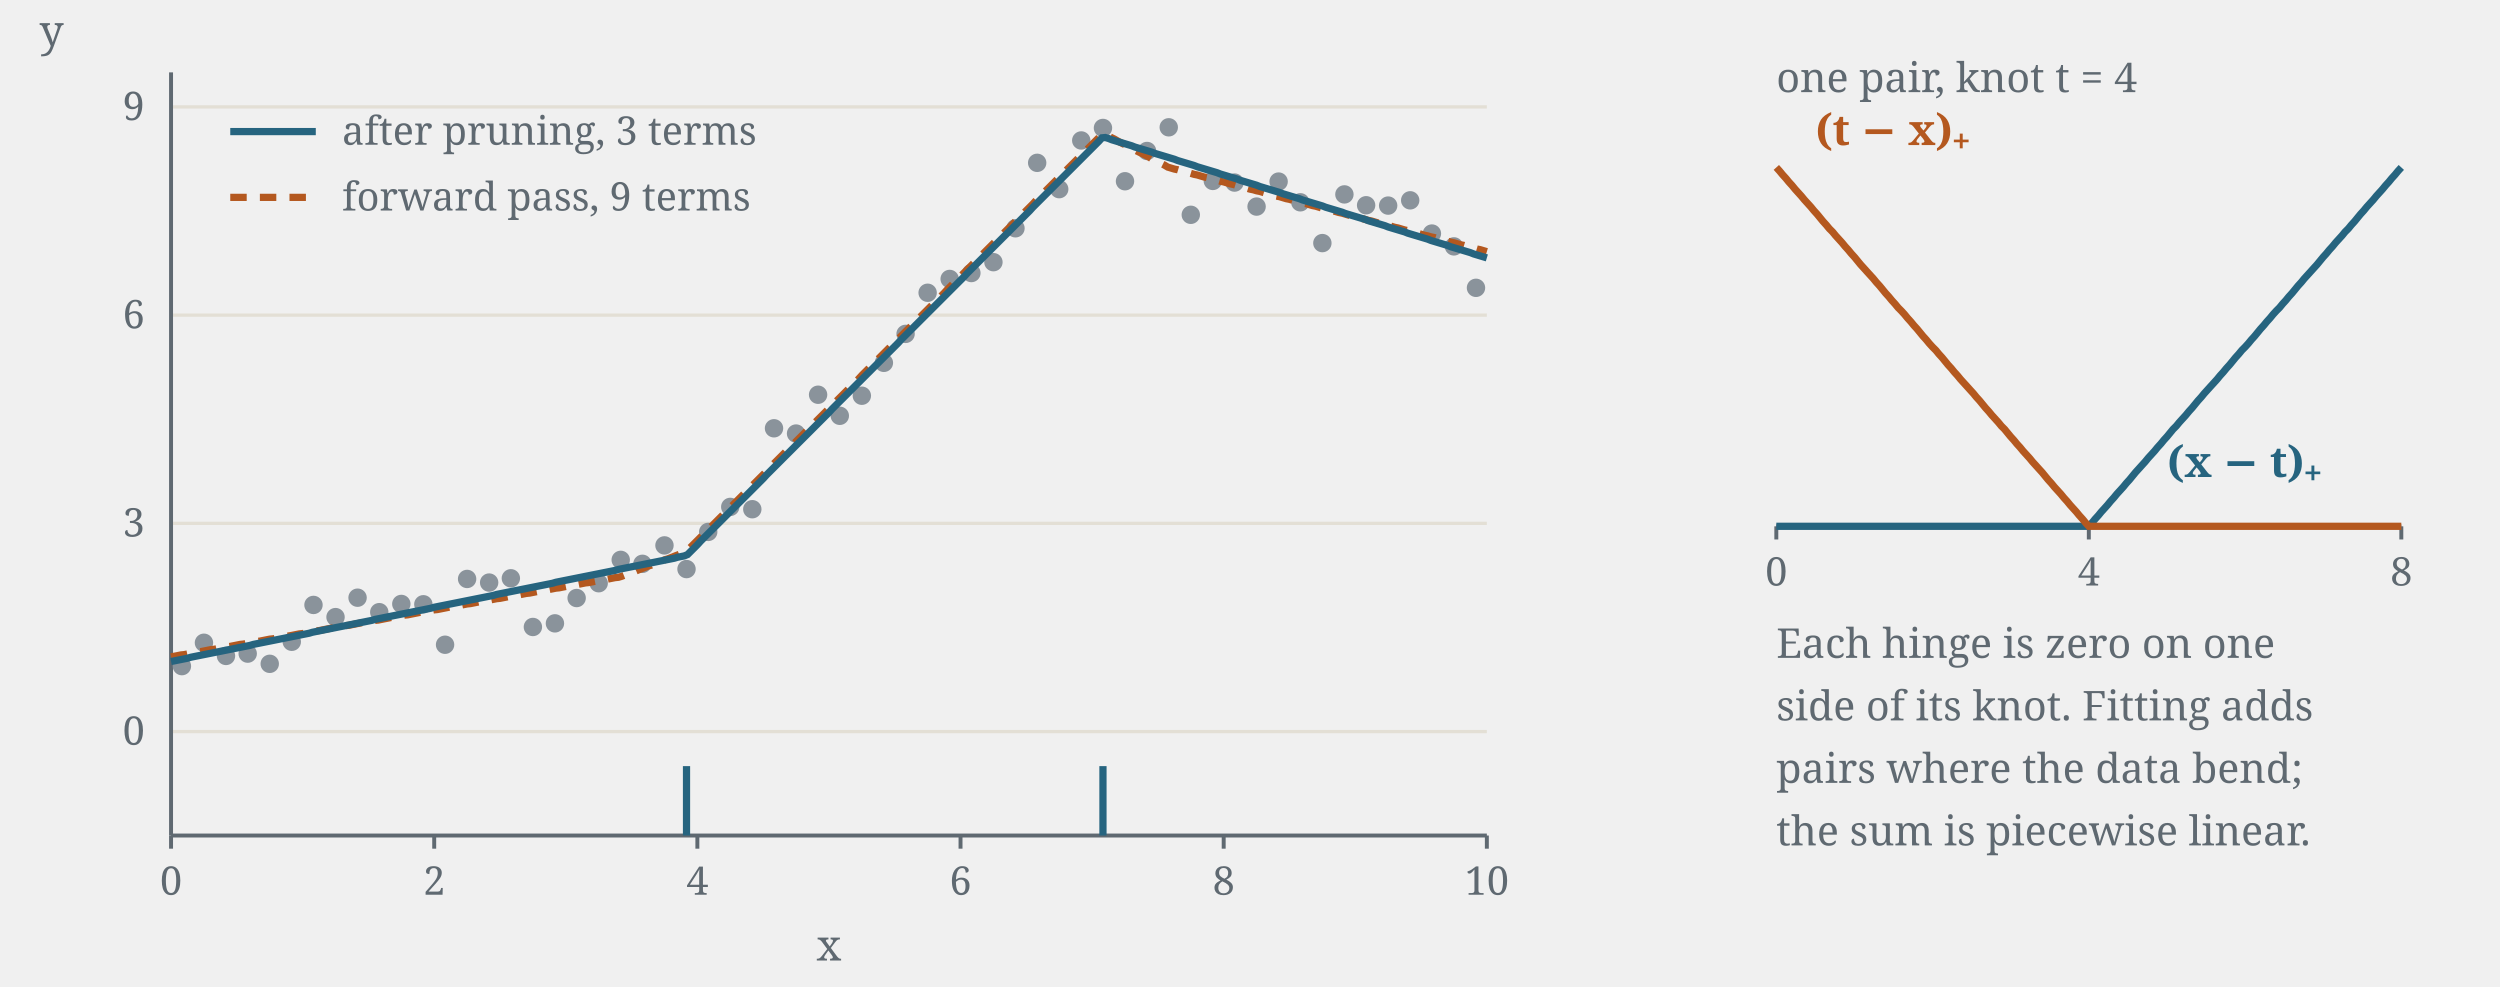
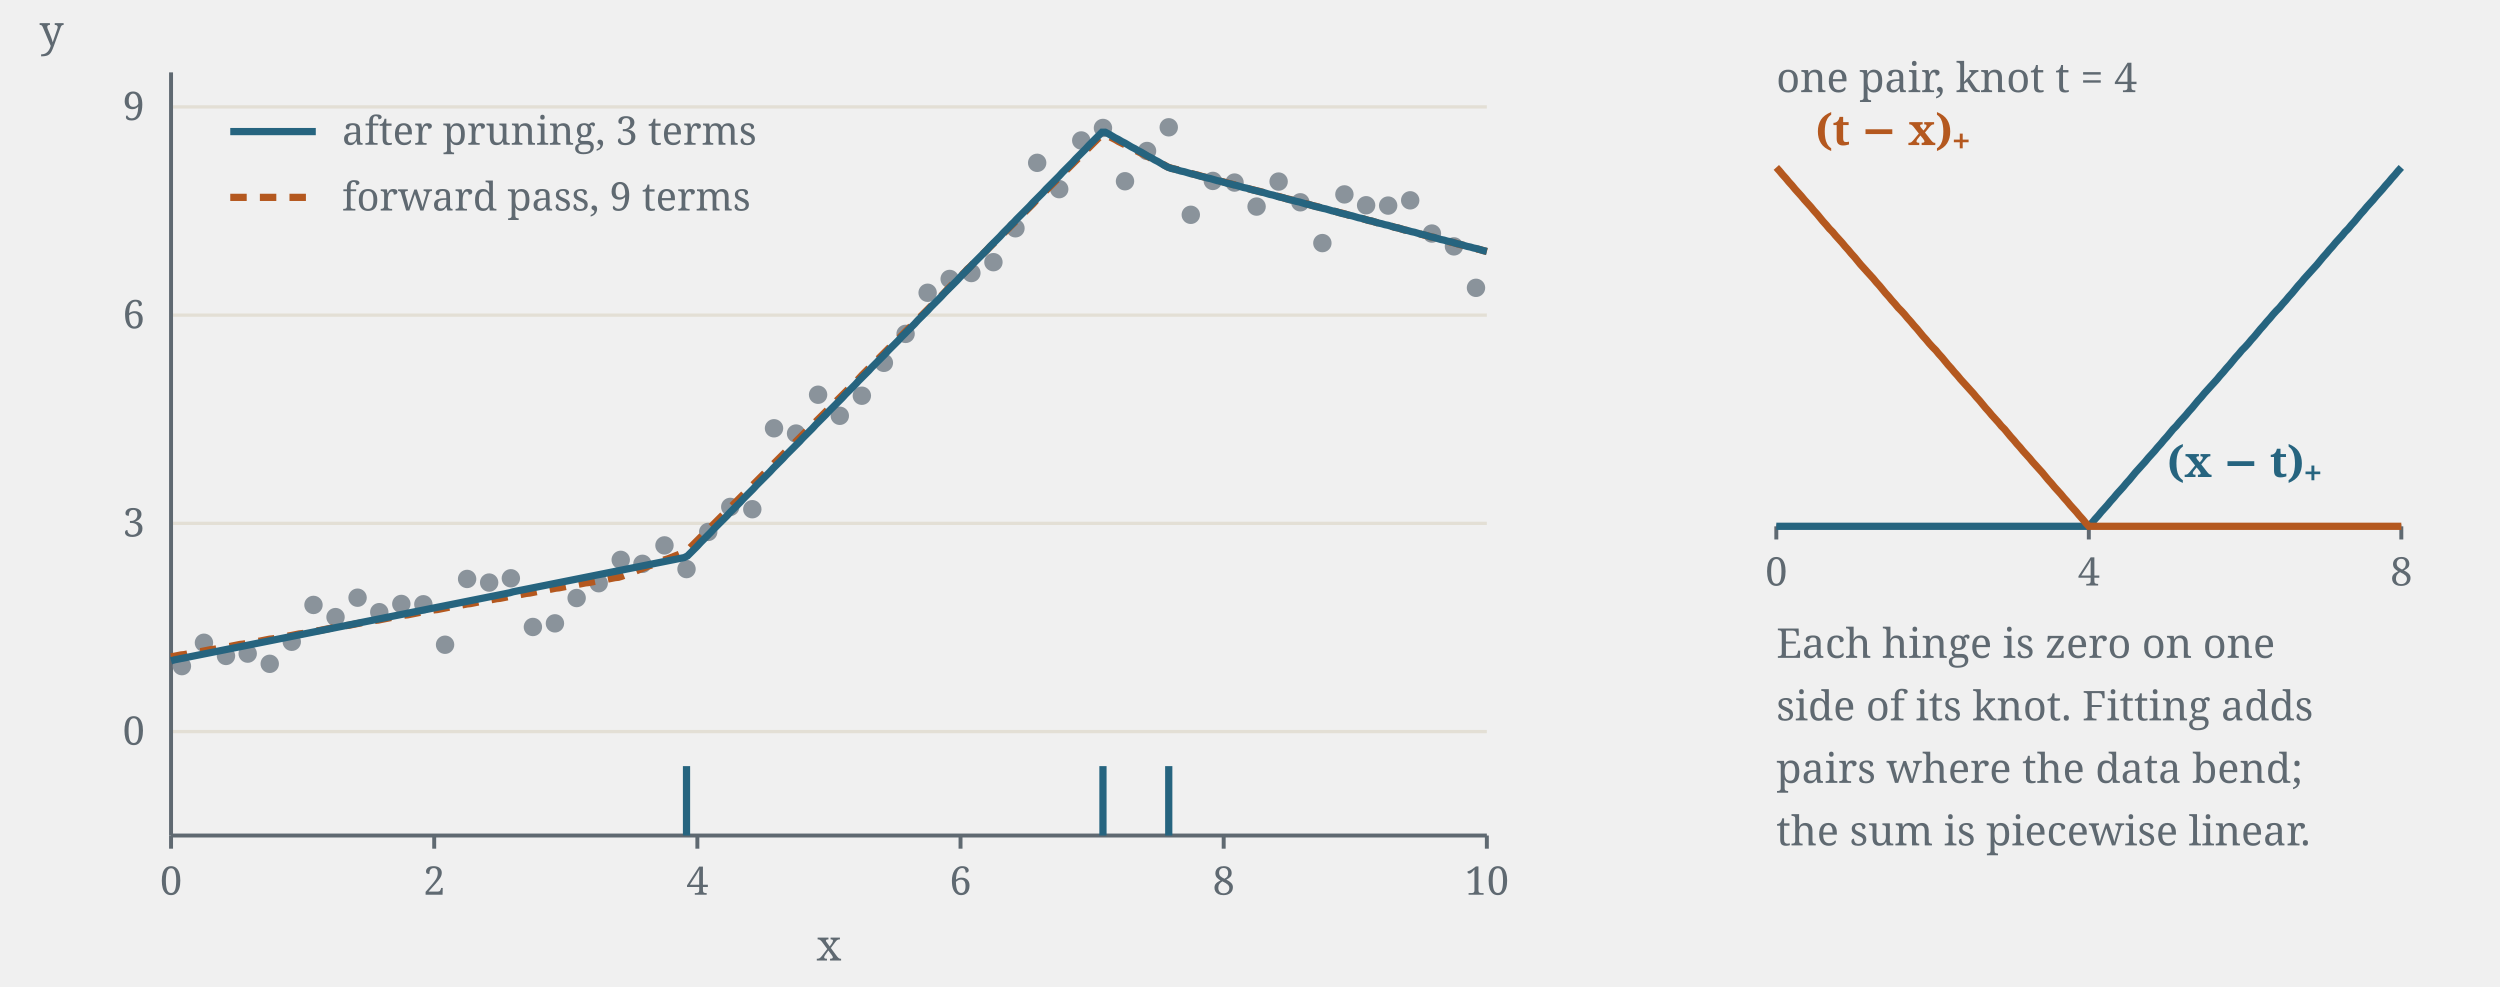
<svg xmlns="http://www.w3.org/2000/svg" viewBox="0 0 760 300" width="760" height="300" font-size="13">
  <style>.f-ink{fill:#1b1f23}.f-muted{fill:#5f6971}.f-faint{fill:#8a939b}.f-i{font-style:italic}.f-axis{stroke:#5f6971;stroke-width:1.2;fill:none}.f-grid{stroke:#e3dfd5;stroke-width:1;fill:none}.f-line{stroke:#1b1f23;stroke-width:1.4;fill:none}.f-dash{stroke-dasharray:5 4}.f-arrow{fill:#5f6971}.f-box{fill:#ffffff;stroke:#bdb7aa;stroke-width:1.2}.f-a{fill:#26647f}.f-a-line{stroke:#26647f;stroke-width:2.2;fill:none}.f-a-fill{fill:#26647f;fill-opacity:.22;stroke:none}.f-a-solid{fill:#26647f;stroke:none}.f-b{fill:#b4581f}.f-b-line{stroke:#b4581f;stroke-width:2.2;fill:none}.f-b-fill{fill:#b4581f;fill-opacity:.22;stroke:none}.f-b-solid{fill:#b4581f;stroke:none}.f-c{fill:#2f7d52}.f-c-line{stroke:#2f7d52;stroke-width:2.2;fill:none}.f-c-fill{fill:#2f7d52;fill-opacity:.22;stroke:none}.f-c-solid{fill:#2f7d52;stroke:none}.f-d{fill:#7b4f9d}.f-d-line{stroke:#7b4f9d;stroke-width:2.2;fill:none}.f-d-fill{fill:#7b4f9d;fill-opacity:.22;stroke:none}.f-d-solid{fill:#7b4f9d;stroke:none}.f-e{fill:#a63a62}.f-e-line{stroke:#a63a62;stroke-width:2.2;fill:none}.f-e-fill{fill:#a63a62;fill-opacity:.22;stroke:none}.f-e-solid{fill:#a63a62;stroke:none}text{font-family:"Libertinus Serif","New Computer Modern",serif}</style>
  <line x1="52" y1="222.4" x2="452" y2="222.4" class="f-grid" />
  <line x1="52" y1="159.1" x2="452" y2="159.1" class="f-grid" />
  <line x1="52" y1="95.8" x2="452" y2="95.8" class="f-grid" />
  <line x1="52" y1="32.5" x2="452" y2="32.5" class="f-grid" />
  <line x1="52" y1="254" x2="452" y2="254" class="f-axis" />
  <line x1="52" y1="22" x2="52" y2="254" class="f-axis" />
  <line x1="52" y1="254" x2="52" y2="258" class="f-axis" />
  <text x="52" y="272" font-size="12" text-anchor="middle" class="f-muted">0</text>
  <line x1="132" y1="254" x2="132" y2="258" class="f-axis" />
  <text x="132" y="272" font-size="12" text-anchor="middle" class="f-muted">2</text>
  <line x1="212" y1="254" x2="212" y2="258" class="f-axis" />
  <text x="212" y="272" font-size="12" text-anchor="middle" class="f-muted">4</text>
  <line x1="292" y1="254" x2="292" y2="258" class="f-axis" />
  <text x="292" y="272" font-size="12" text-anchor="middle" class="f-muted">6</text>
  <line x1="372" y1="254" x2="372" y2="258" class="f-axis" />
  <text x="372" y="272" font-size="12" text-anchor="middle" class="f-muted">8</text>
  <line x1="452" y1="254" x2="452" y2="258" class="f-axis" />
  <text x="452" y="272" font-size="12" text-anchor="middle" class="f-muted">10</text>
  <text x="44" y="226.4" font-size="12" text-anchor="end" class="f-muted">0</text>
  <text x="44" y="163.1" font-size="12" text-anchor="end" class="f-muted">3</text>
  <text x="44" y="99.8" font-size="12" text-anchor="end" class="f-muted">6</text>
  <text x="44" y="36.5" font-size="12" text-anchor="end" class="f-muted">9</text>
  <text x="252" y="292" font-size="13" text-anchor="middle" class="f-muted">x</text>
  <text x="12" y="14" font-size="13" text-anchor="start" class="f-muted">y</text>
  <circle cx="55.3" cy="202.5" r="2.8" class="f-faint" />
  <circle cx="62" cy="195.4" r="2.8" class="f-faint" />
  <circle cx="68.7" cy="199.4" r="2.8" class="f-faint" />
  <circle cx="75.3" cy="198.7" r="2.8" class="f-faint" />
  <circle cx="82" cy="201.8" r="2.8" class="f-faint" />
  <circle cx="88.7" cy="195.1" r="2.8" class="f-faint" />
  <circle cx="95.3" cy="183.9" r="2.8" class="f-faint" />
  <circle cx="102" cy="187.6" r="2.8" class="f-faint" />
  <circle cx="108.7" cy="181.7" r="2.8" class="f-faint" />
  <circle cx="115.3" cy="186.1" r="2.8" class="f-faint" />
  <circle cx="122" cy="183.6" r="2.8" class="f-faint" />
  <circle cx="128.7" cy="183.7" r="2.8" class="f-faint" />
  <circle cx="135.3" cy="196" r="2.8" class="f-faint" />
  <circle cx="142" cy="176" r="2.8" class="f-faint" />
  <circle cx="148.7" cy="177.1" r="2.8" class="f-faint" />
  <circle cx="155.3" cy="175.8" r="2.8" class="f-faint" />
  <circle cx="162" cy="190.6" r="2.8" class="f-faint" />
  <circle cx="168.7" cy="189.5" r="2.8" class="f-faint" />
  <circle cx="175.3" cy="181.8" r="2.8" class="f-faint" />
  <circle cx="182" cy="177.3" r="2.8" class="f-faint" />
  <circle cx="188.7" cy="170.2" r="2.8" class="f-faint" />
  <circle cx="195.3" cy="171.4" r="2.8" class="f-faint" />
  <circle cx="202" cy="165.8" r="2.8" class="f-faint" />
  <circle cx="208.7" cy="173" r="2.8" class="f-faint" />
  <circle cx="215.3" cy="161.7" r="2.8" class="f-faint" />
  <circle cx="222" cy="154.1" r="2.8" class="f-faint" />
  <circle cx="228.7" cy="154.8" r="2.8" class="f-faint" />
  <circle cx="235.3" cy="130.2" r="2.8" class="f-faint" />
  <circle cx="242" cy="131.8" r="2.8" class="f-faint" />
  <circle cx="248.7" cy="120" r="2.8" class="f-faint" />
  <circle cx="255.3" cy="126.4" r="2.8" class="f-faint" />
  <circle cx="262" cy="120.3" r="2.8" class="f-faint" />
  <circle cx="268.7" cy="110.3" r="2.8" class="f-faint" />
  <circle cx="275.3" cy="101.5" r="2.8" class="f-faint" />
  <circle cx="282" cy="89" r="2.8" class="f-faint" />
  <circle cx="288.7" cy="84.8" r="2.8" class="f-faint" />
  <circle cx="295.3" cy="83" r="2.8" class="f-faint" />
  <circle cx="302" cy="79.7" r="2.8" class="f-faint" />
  <circle cx="308.7" cy="69.4" r="2.8" class="f-faint" />
  <circle cx="315.3" cy="49.5" r="2.8" class="f-faint" />
  <circle cx="322" cy="57.5" r="2.8" class="f-faint" />
  <circle cx="328.7" cy="42.7" r="2.8" class="f-faint" />
  <circle cx="335.3" cy="38.9" r="2.8" class="f-faint" />
  <circle cx="342" cy="55.1" r="2.8" class="f-faint" />
  <circle cx="348.7" cy="45.9" r="2.8" class="f-faint" />
  <circle cx="355.3" cy="38.7" r="2.8" class="f-faint" />
  <circle cx="362" cy="65.3" r="2.8" class="f-faint" />
  <circle cx="368.7" cy="55" r="2.8" class="f-faint" />
  <circle cx="375.3" cy="55.5" r="2.8" class="f-faint" />
  <circle cx="382" cy="62.8" r="2.8" class="f-faint" />
  <circle cx="388.7" cy="55.2" r="2.8" class="f-faint" />
  <circle cx="395.3" cy="61.5" r="2.8" class="f-faint" />
  <circle cx="402" cy="73.9" r="2.8" class="f-faint" />
  <circle cx="408.7" cy="59.1" r="2.8" class="f-faint" />
  <circle cx="415.3" cy="62.4" r="2.8" class="f-faint" />
  <circle cx="422" cy="62.5" r="2.8" class="f-faint" />
  <circle cx="428.7" cy="60.9" r="2.8" class="f-faint" />
  <circle cx="435.3" cy="71" r="2.8" class="f-faint" />
  <circle cx="442" cy="74.9" r="2.8" class="f-faint" />
  <circle cx="448.7" cy="87.5" r="2.8" class="f-faint" />
  <path d="M52,199.7 L53,199.5 L54,199.3 L55,199.1 L56,199 L57,198.8 L58,198.6 L59,198.4 L60,198.2 L61,198.1 L62,197.9 L63,197.7 L64,197.5 L65,197.4 L66,197.2 L67,197 L68,196.8 L69,196.6 L70,196.5 L71,196.3 L72,196.1 L73,195.9 L74,195.8 L75,195.6 L76,195.4 L77,195.2 L78,195 L79,194.9 L80,194.7 L81,194.5 L82,194.3 L83,194.2 L84,194 L85,193.8 L86,193.6 L87,193.4 L88,193.3 L89,193.1 L90,192.9 L91,192.7 L92,192.6 L93,192.4 L94,192.2 L95,192 L96,191.8 L97,191.7 L98,191.5 L99,191.3 L100,191.1 L101,190.9 L102,190.8 L103,190.6 L104,190.4 L105,190.2 L106,190.1 L107,189.9 L108,189.7 L109,189.5 L110,189.3 L111,189.2 L112,189 L113,188.8 L114,188.6 L115,188.5 L116,188.3 L117,188.1 L118,187.9 L119,187.7 L120,187.6 L121,187.4 L122,187.2 L123,187 L124,186.9 L125,186.7 L126,186.5 L127,186.3 L128,186.1 L129,186 L130,185.8 L131,185.6 L132,185.4 L133,185.3 L134,185.1 L135,184.9 L136,184.7 L137,184.5 L138,184.4 L139,184.2 L140,184 L141,183.8 L142,183.6 L143,183.5 L144,183.3 L145,183.1 L146,182.9 L147,182.8 L148,182.6 L149,182.4 L150,182.2 L151,182 L152,181.9 L153,181.7 L154,181.5 L155,181.3 L156,181.2 L157,181 L158,180.8 L159,180.6 L160,180.4 L161,180.3 L162,180.1 L163,179.9 L164,179.7 L165,179.6 L166,179.4 L167,179.2 L168,179 L169,178.8 L170,178.7 L171,178.5 L172,178.3 L173,178.1 L174,178 L175,177.8 L176,177.6 L177,177.4 L178,177.2 L179,177.1 L180,176.9 L181,176.7 L182,176.5 L183,176.3 L184,176.2 L185,176 L186,175.8 L187,175.6 L188,175.5 L189,175.2 L190,174.8 L191,174.4 L192,174.1 L193,173.7 L194,173.3 L195,172.9 L196,172.5 L197,172.1 L198,171.8 L199,171.4 L200,171 L201,170.6 L202,170.2 L203,169.9 L204,169.5 L205,169.1 L206,168.7 L207,168.3 L208,167.9 L209,167.3 L210,166.3 L211,165.3 L212,164.3 L213,163.3 L214,162.3 L215,161.3 L216,160.3 L217,159.3 L218,158.3 L219,157.3 L220,156.3 L221,155.3 L222,154.3 L223,153.3 L224,152.3 L225,151.3 L226,150.3 L227,149.3 L228,148.3 L229,147.3 L230,146.3 L231,145.3 L232,144.3 L233,143.3 L234,142.3 L235,141.2 L236,140.2 L237,139.2 L238,138.2 L239,137.2 L240,136.2 L241,135.2 L242,134.2 L243,133.2 L244,132.2 L245,131.2 L246,130.2 L247,129.2 L248,128.2 L249,127.2 L250,126.2 L251,125.2 L252,124.2 L253,123.2 L254,122.2 L255,121.2 L256,120.2 L257,119.2 L258,118.2 L259,117.2 L260,116.2 L261,115.2 L262,114.1 L263,113.1 L264,112.1 L265,111.1 L266,110.1 L267,109.1 L268,108.1 L269,107.1 L270,106.1 L271,105.1 L272,104.1 L273,103.1 L274,102.1 L275,101.1 L276,100.1 L277,99.1 L278,98.1 L279,97.1 L280,96.1 L281,95.1 L282,94.1 L283,93.1 L284,92.1 L285,91.1 L286,90.1 L287,89.1 L288,88 L289,87 L290,86 L291,85 L292,84 L293,83 L294,82 L295,81 L296,80 L297,79 L298,78 L299,77 L300,76 L301,75 L302,74 L303,73 L304,72 L305,71 L306,70 L307,69 L308,68 L309,67 L310,66 L311,65 L312,64 L313,63 L314,62 L315,60.9 L316,59.9 L317,58.9 L318,57.9 L319,56.9 L320,55.9 L321,54.9 L322,53.9 L323,52.9 L324,51.9 L325,50.9 L326,49.9 L327,48.9 L328,47.9 L329,46.9 L330,45.9 L331,44.9 L332,43.9 L333,42.9 L334,41.9 L335,40.9 L336,40.9 L337,41.4 L338,41.9 L339,42.4 L340,43 L341,43.5 L342,44 L343,44.5 L344,45 L345,45.6 L346,46.1 L347,46.6 L348,47.1 L349,47.6 L350,48.2 L351,48.7 L352,49.2 L353,49.7 L354,50.2 L355,50.8 L356,51.1 L357,51.4 L358,51.6 L359,51.9 L360,52.2 L361,52.4 L362,52.7 L363,53 L364,53.2 L365,53.5 L366,53.8 L367,54 L368,54.3 L369,54.5 L370,54.8 L371,55.1 L372,55.3 L373,55.6 L374,55.9 L375,56.1 L376,56.4 L377,56.7 L378,56.9 L379,57.2 L380,57.5 L381,57.7 L382,58 L383,58.2 L384,58.5 L385,58.8 L386,59 L387,59.3 L388,59.6 L389,59.8 L390,60.1 L391,60.4 L392,60.6 L393,60.9 L394,61.2 L395,61.4 L396,61.7 L397,61.9 L398,62.2 L399,62.5 L400,62.7 L401,63 L402,63.3 L403,63.5 L404,63.8 L405,64.1 L406,64.3 L407,64.6 L408,64.8 L409,65.1 L410,65.4 L411,65.6 L412,65.9 L413,66.2 L414,66.4 L415,66.7 L416,67 L417,67.2 L418,67.5 L419,67.8 L420,68 L421,68.3 L422,68.5 L423,68.8 L424,69.1 L425,69.3 L426,69.6 L427,69.9 L428,70.1 L429,70.4 L430,70.7 L431,70.9 L432,71.2 L433,71.5 L434,71.7 L435,72 L436,72.2 L437,72.5 L438,72.8 L439,73 L440,73.3 L441,73.6 L442,73.8 L443,74.1 L444,74.4 L445,74.6 L446,74.9 L447,75.1 L448,75.4 L449,75.7 L450,75.9 L451,76.2 L452,76.5" class="f-b-line f-dash" />
-   <path d="M52,201.1 L53,200.9 L54,200.7 L55,200.5 L56,200.3 L57,200.1 L58,199.8 L59,199.6 L60,199.4 L61,199.2 L62,199 L63,198.8 L64,198.6 L65,198.4 L66,198.2 L67,198 L68,197.8 L69,197.6 L70,197.4 L71,197.2 L72,197 L73,196.8 L74,196.6 L75,196.4 L76,196.2 L77,195.9 L78,195.7 L79,195.5 L80,195.3 L81,195.1 L82,194.9 L83,194.7 L84,194.5 L85,194.3 L86,194.1 L87,193.9 L88,193.7 L89,193.5 L90,193.3 L91,193.1 L92,192.9 L93,192.7 L94,192.5 L95,192.2 L96,192 L97,191.8 L98,191.6 L99,191.4 L100,191.2 L101,191 L102,190.8 L103,190.6 L104,190.4 L105,190.2 L106,190 L107,189.8 L108,189.6 L109,189.4 L110,189.2 L111,189 L112,188.8 L113,188.6 L114,188.3 L115,188.1 L116,187.9 L117,187.7 L118,187.5 L119,187.3 L120,187.1 L121,186.9 L122,186.7 L123,186.5 L124,186.3 L125,186.1 L126,185.9 L127,185.7 L128,185.5 L129,185.3 L130,185.1 L131,184.9 L132,184.6 L133,184.4 L134,184.2 L135,184 L136,183.8 L137,183.6 L138,183.4 L139,183.2 L140,183 L141,182.8 L142,182.6 L143,182.4 L144,182.2 L145,182 L146,181.8 L147,181.6 L148,181.4 L149,181.2 L150,181 L151,180.7 L152,180.5 L153,180.3 L154,180.1 L155,179.9 L156,179.7 L157,179.5 L158,179.3 L159,179.1 L160,178.9 L161,178.7 L162,178.5 L163,178.3 L164,178.1 L165,177.9 L166,177.7 L167,177.5 L168,177.3 L169,177 L170,176.8 L171,176.6 L172,176.4 L173,176.2 L174,176 L175,175.8 L176,175.6 L177,175.4 L178,175.2 L179,175 L180,174.8 L181,174.6 L182,174.4 L183,174.2 L184,174 L185,173.8 L186,173.6 L187,173.4 L188,173.1 L189,172.9 L190,172.7 L191,172.5 L192,172.3 L193,172.1 L194,171.9 L195,171.7 L196,171.5 L197,171.3 L198,171.1 L199,170.9 L200,170.7 L201,170.5 L202,170.3 L203,170.1 L204,169.9 L205,169.7 L206,169.4 L207,169.2 L208,169 L209,168.6 L210,167.6 L211,166.6 L212,165.6 L213,164.5 L214,163.5 L215,162.5 L216,161.5 L217,160.5 L218,159.5 L219,158.5 L220,157.5 L221,156.5 L222,155.5 L223,154.5 L224,153.5 L225,152.5 L226,151.5 L227,150.5 L228,149.5 L229,148.5 L230,147.5 L231,146.5 L232,145.5 L233,144.4 L234,143.4 L235,142.4 L236,141.4 L237,140.4 L238,139.4 L239,138.4 L240,137.4 L241,136.4 L242,135.4 L243,134.4 L244,133.4 L245,132.4 L246,131.4 L247,130.4 L248,129.4 L249,128.4 L250,127.4 L251,126.4 L252,125.4 L253,124.3 L254,123.3 L255,122.3 L256,121.3 L257,120.3 L258,119.3 L259,118.3 L260,117.3 L261,116.3 L262,115.3 L263,114.3 L264,113.3 L265,112.3 L266,111.3 L267,110.3 L268,109.3 L269,108.3 L270,107.3 L271,106.3 L272,105.3 L273,104.3 L274,103.2 L275,102.2 L276,101.2 L277,100.2 L278,99.2 L279,98.2 L280,97.2 L281,96.2 L282,95.2 L283,94.2 L284,93.2 L285,92.2 L286,91.2 L287,90.2 L288,89.2 L289,88.2 L290,87.2 L291,86.2 L292,85.2 L293,84.2 L294,83.1 L295,82.1 L296,81.1 L297,80.1 L298,79.1 L299,78.1 L300,77.1 L301,76.1 L302,75.1 L303,74.1 L304,73.1 L305,72.1 L306,71.1 L307,70.1 L308,69.1 L309,68.1 L310,67.1 L311,66.1 L312,65.1 L313,64.1 L314,63 L315,62 L316,61 L317,60 L318,59 L319,58 L320,57 L321,56 L322,55 L323,54 L324,53 L325,52 L326,51 L327,50 L328,49 L329,48 L330,47 L331,46 L332,45 L333,44 L334,43 L335,41.9 L336,41.8 L337,42.1 L338,42.5 L339,42.8 L340,43.1 L341,43.4 L342,43.7 L343,44 L344,44.3 L345,44.7 L346,45 L347,45.3 L348,45.6 L349,45.9 L350,46.2 L351,46.6 L352,46.9 L353,47.2 L354,47.5 L355,47.8 L356,48.1 L357,48.4 L358,48.8 L359,49.1 L360,49.4 L361,49.7 L362,50 L363,50.3 L364,50.7 L365,51 L366,51.3 L367,51.6 L368,51.9 L369,52.2 L370,52.5 L371,52.9 L372,53.2 L373,53.5 L374,53.8 L375,54.1 L376,54.4 L377,54.8 L378,55.1 L379,55.4 L380,55.7 L381,56 L382,56.3 L383,56.7 L384,57 L385,57.3 L386,57.6 L387,57.9 L388,58.2 L389,58.5 L390,58.9 L391,59.2 L392,59.5 L393,59.8 L394,60.1 L395,60.4 L396,60.8 L397,61.1 L398,61.4 L399,61.7 L400,62 L401,62.3 L402,62.6 L403,63 L404,63.3 L405,63.6 L406,63.9 L407,64.2 L408,64.5 L409,64.9 L410,65.2 L411,65.5 L412,65.8 L413,66.1 L414,66.4 L415,66.7 L416,67.1 L417,67.4 L418,67.7 L419,68 L420,68.3 L421,68.6 L422,69 L423,69.3 L424,69.6 L425,69.9 L426,70.2 L427,70.5 L428,70.9 L429,71.2 L430,71.5 L431,71.8 L432,72.1 L433,72.4 L434,72.7 L435,73.1 L436,73.4 L437,73.7 L438,74 L439,74.3 L440,74.6 L441,75 L442,75.3 L443,75.6 L444,75.9 L445,76.2 L446,76.5 L447,76.8 L448,77.2 L449,77.5 L450,77.8 L451,78.1 L452,78.4" class="f-a-line" />
+   <path d="M52,200.9 L53,200.6 L54,200.4 L55,200.2 L56,200 L57,199.8 L58,199.6 L59,199.4 L60,199.2 L61,199 L62,198.8 L63,198.6 L64,198.4 L65,198.2 L66,198 L67,197.8 L68,197.6 L69,197.4 L70,197.2 L71,197 L72,196.8 L73,196.6 L74,196.4 L75,196.2 L76,196 L77,195.8 L78,195.6 L79,195.4 L80,195.2 L81,195 L82,194.8 L83,194.6 L84,194.4 L85,194.2 L86,194 L87,193.8 L88,193.6 L89,193.4 L90,193.2 L91,193 L92,192.8 L93,192.6 L94,192.4 L95,192.2 L96,192 L97,191.8 L98,191.6 L99,191.4 L100,191.2 L101,191 L102,190.8 L103,190.6 L104,190.4 L105,190.2 L106,190 L107,189.8 L108,189.6 L109,189.4 L110,189.2 L111,189 L112,188.8 L113,188.6 L114,188.4 L115,188.2 L116,188 L117,187.8 L118,187.6 L119,187.4 L120,187.2 L121,187 L122,186.8 L123,186.6 L124,186.4 L125,186.2 L126,186 L127,185.8 L128,185.6 L129,185.4 L130,185.2 L131,185 L132,184.8 L133,184.6 L134,184.4 L135,184.2 L136,184 L137,183.8 L138,183.6 L139,183.4 L140,183.2 L141,183 L142,182.8 L143,182.6 L144,182.4 L145,182.2 L146,182 L147,181.8 L148,181.6 L149,181.4 L150,181.2 L151,181 L152,180.8 L153,180.6 L154,180.4 L155,180.2 L156,179.9 L157,179.7 L158,179.5 L159,179.3 L160,179.1 L161,178.9 L162,178.7 L163,178.5 L164,178.3 L165,178.1 L166,177.9 L167,177.7 L168,177.5 L169,177.3 L170,177.1 L171,176.9 L172,176.7 L173,176.5 L174,176.3 L175,176.1 L176,175.9 L177,175.7 L178,175.5 L179,175.3 L180,175.1 L181,174.9 L182,174.7 L183,174.5 L184,174.3 L185,174.1 L186,173.9 L187,173.7 L188,173.5 L189,173.3 L190,173.1 L191,172.9 L192,172.7 L193,172.5 L194,172.3 L195,172.1 L196,171.9 L197,171.7 L198,171.5 L199,171.3 L200,171.1 L201,170.9 L202,170.7 L203,170.5 L204,170.3 L205,170.1 L206,169.9 L207,169.7 L208,169.5 L209,169 L210,168 L211,167 L212,166 L213,164.9 L214,163.9 L215,162.9 L216,161.9 L217,160.8 L218,159.8 L219,158.8 L220,157.8 L221,156.8 L222,155.7 L223,154.7 L224,153.7 L225,152.7 L226,151.6 L227,150.6 L228,149.6 L229,148.6 L230,147.5 L231,146.5 L232,145.5 L233,144.5 L234,143.5 L235,142.4 L236,141.4 L237,140.4 L238,139.4 L239,138.3 L240,137.3 L241,136.3 L242,135.3 L243,134.3 L244,133.2 L245,132.2 L246,131.2 L247,130.2 L248,129.1 L249,128.1 L250,127.1 L251,126.1 L252,125 L253,124 L254,123 L255,122 L256,121 L257,119.9 L258,118.9 L259,117.9 L260,116.9 L261,115.8 L262,114.8 L263,113.8 L264,112.8 L265,111.7 L266,110.7 L267,109.7 L268,108.7 L269,107.7 L270,106.6 L271,105.6 L272,104.6 L273,103.6 L274,102.5 L275,101.5 L276,100.5 L277,99.5 L278,98.5 L279,97.4 L280,96.4 L281,95.4 L282,94.4 L283,93.3 L284,92.3 L285,91.3 L286,90.3 L287,89.2 L288,88.2 L289,87.2 L290,86.2 L291,85.2 L292,84.1 L293,83.1 L294,82.1 L295,81.1 L296,80 L297,79 L298,78 L299,77 L300,76 L301,74.9 L302,73.9 L303,72.9 L304,71.9 L305,70.8 L306,69.8 L307,68.8 L308,67.8 L309,66.7 L310,65.7 L311,64.7 L312,63.7 L313,62.7 L314,61.6 L315,60.6 L316,59.6 L317,58.6 L318,57.5 L319,56.5 L320,55.5 L321,54.5 L322,53.5 L323,52.4 L324,51.4 L325,50.4 L326,49.4 L327,48.3 L328,47.3 L329,46.3 L330,45.3 L331,44.2 L332,43.2 L333,42.2 L334,41.2 L335,40.2 L336,40.2 L337,40.7 L338,41.3 L339,41.9 L340,42.4 L341,43 L342,43.5 L343,44.1 L344,44.7 L345,45.2 L346,45.8 L347,46.3 L348,46.9 L349,47.5 L350,48 L351,48.6 L352,49.1 L353,49.7 L354,50.3 L355,50.8 L356,51.2 L357,51.4 L358,51.7 L359,52 L360,52.2 L361,52.5 L362,52.8 L363,53 L364,53.3 L365,53.6 L366,53.8 L367,54.1 L368,54.3 L369,54.6 L370,54.9 L371,55.1 L372,55.4 L373,55.7 L374,55.9 L375,56.2 L376,56.4 L377,56.7 L378,57 L379,57.2 L380,57.5 L381,57.8 L382,58 L383,58.3 L384,58.5 L385,58.8 L386,59.1 L387,59.3 L388,59.6 L389,59.9 L390,60.1 L391,60.4 L392,60.7 L393,60.9 L394,61.2 L395,61.4 L396,61.7 L397,62 L398,62.2 L399,62.5 L400,62.8 L401,63 L402,63.3 L403,63.5 L404,63.8 L405,64.1 L406,64.3 L407,64.6 L408,64.9 L409,65.1 L410,65.4 L411,65.6 L412,65.9 L413,66.2 L414,66.4 L415,66.7 L416,67 L417,67.2 L418,67.5 L419,67.8 L420,68 L421,68.3 L422,68.5 L423,68.8 L424,69.1 L425,69.3 L426,69.6 L427,69.9 L428,70.1 L429,70.4 L430,70.6 L431,70.9 L432,71.2 L433,71.4 L434,71.7 L435,72 L436,72.2 L437,72.5 L438,72.8 L439,73 L440,73.3 L441,73.5 L442,73.8 L443,74.1 L444,74.3 L445,74.6 L446,74.9 L447,75.1 L448,75.4 L449,75.6 L450,75.9 L451,76.2 L452,76.4" class="f-a-line" />
  <line x1="208.7" y1="254" x2="208.7" y2="232.9" class="f-a-line" />
  <line x1="335.3" y1="254" x2="335.3" y2="232.9" class="f-a-line" />
+   <line x1="355.3" y1="254" x2="355.3" y2="232.9" class="f-a-line" />
  <line x1="70" y1="40" x2="96" y2="40" class="f-a-line" />
  <text x="104" y="44" font-size="12" text-anchor="start" class="f-muted">after pruning, 3 terms</text>
  <line x1="70" y1="60" x2="96" y2="60" class="f-b-line f-dash" />
  <text x="104" y="64" font-size="12" text-anchor="start" class="f-muted">forward pass, 9 terms</text>
  <line x1="540" y1="160" x2="730" y2="160" class="f-axis" />
  <line x1="540" y1="160" x2="540" y2="164" class="f-axis" />
  <text x="540" y="178" font-size="12" text-anchor="middle" class="f-muted">0</text>
  <line x1="635" y1="160" x2="635" y2="164" class="f-axis" />
  <text x="635" y="178" font-size="12" text-anchor="middle" class="f-muted">4</text>
  <line x1="730" y1="160" x2="730" y2="164" class="f-axis" />
  <text x="730" y="178" font-size="12" text-anchor="middle" class="f-muted">8</text>
  <path d="M540,160 L541,160 L541.9,160 L542.9,160 L543.8,160 L544.8,160 L545.7,160 L546.6,160 L547.6,160 L548.5,160 L549.5,160 L550.5,160 L551.4,160 L552.4,160 L553.3,160 L554.2,160 L555.2,160 L556.1,160 L557.1,160 L558,160 L559,160 L560,160 L560.9,160 L561.9,160 L562.8,160 L563.8,160 L564.7,160 L565.6,160 L566.6,160 L567.5,160 L568.5,160 L569.5,160 L570.4,160 L571.4,160 L572.3,160 L573.2,160 L574.2,160 L575.1,160 L576.1,160 L577,160 L578,160 L579,160 L579.9,160 L580.9,160 L581.8,160 L582.8,160 L583.7,160 L584.6,160 L585.6,160 L586.5,160 L587.5,160 L588.5,160 L589.4,160 L590.4,160 L591.3,160 L592.2,160 L593.2,160 L594.1,160 L595.1,160 L596,160 L597,160 L598,160 L598.9,160 L599.9,160 L600.8,160 L601.8,160 L602.7,160 L603.6,160 L604.6,160 L605.5,160 L606.5,160 L607.5,160 L608.4,160 L609.4,160 L610.3,160 L611.2,160 L612.2,160 L613.1,160 L614.1,160 L615,160 L616,160 L617,160 L617.9,160 L618.9,160 L619.8,160 L620.8,160 L621.7,160 L622.6,160 L623.6,160 L624.5,160 L625.5,160 L626.5,160 L627.4,160 L628.4,160 L629.3,160 L630.2,160 L631.2,160 L632.1,160 L633.1,160 L634,160 L635,160 L636,158.9 L636.9,157.8 L637.9,156.7 L638.8,155.6 L639.8,154.5 L640.7,153.5 L641.6,152.4 L642.6,151.3 L643.5,150.2 L644.5,149.1 L645.5,148 L646.4,146.9 L647.4,145.8 L648.3,144.7 L649.2,143.6 L650.2,142.5 L651.1,141.5 L652.1,140.4 L653,139.3 L654,138.2 L655,137.1 L655.9,136 L656.9,134.9 L657.8,133.8 L658.8,132.7 L659.7,131.6 L660.6,130.5 L661.6,129.5 L662.5,128.4 L663.5,127.3 L664.5,126.2 L665.4,125.1 L666.4,124 L667.3,122.9 L668.2,121.8 L669.2,120.7 L670.1,119.6 L671.1,118.5 L672,117.5 L673,116.4 L674,115.3 L674.9,114.2 L675.9,113.1 L676.8,112 L677.8,110.9 L678.7,109.8 L679.6,108.7 L680.6,107.6 L681.5,106.5 L682.5,105.5 L683.5,104.4 L684.4,103.3 L685.4,102.2 L686.3,101.1 L687.2,100 L688.2,98.9 L689.1,97.8 L690.1,96.7 L691,95.6 L692,94.5 L693,93.5 L693.9,92.4 L694.9,91.3 L695.8,90.2 L696.8,89.1 L697.7,88 L698.6,86.9 L699.6,85.8 L700.5,84.7 L701.5,83.6 L702.5,82.5 L703.4,81.5 L704.4,80.4 L705.3,79.3 L706.2,78.2 L707.2,77.1 L708.1,76 L709.1,74.9 L710,73.8 L711,72.7 L712,71.6 L712.9,70.5 L713.9,69.5 L714.8,68.4 L715.8,67.3 L716.7,66.2 L717.6,65.1 L718.6,64 L719.5,62.9 L720.5,61.8 L721.5,60.7 L722.4,59.6 L723.4,58.5 L724.3,57.5 L725.2,56.4 L726.2,55.3 L727.1,54.2 L728.1,53.1 L729,52 L730,50.9" class="f-a-line" />
  <path d="M540,50.9 L541,52 L541.9,53.1 L542.9,54.2 L543.8,55.3 L544.8,56.4 L545.7,57.5 L546.6,58.5 L547.6,59.6 L548.5,60.7 L549.5,61.8 L550.5,62.9 L551.4,64 L552.4,65.1 L553.3,66.2 L554.2,67.3 L555.2,68.4 L556.1,69.5 L557.1,70.5 L558,71.6 L559,72.7 L560,73.8 L560.9,74.9 L561.9,76 L562.8,77.1 L563.8,78.2 L564.7,79.3 L565.6,80.4 L566.6,81.5 L567.5,82.5 L568.5,83.6 L569.5,84.7 L570.4,85.8 L571.4,86.9 L572.3,88 L573.2,89.1 L574.2,90.2 L575.1,91.3 L576.1,92.4 L577,93.5 L578,94.5 L579,95.6 L579.9,96.7 L580.9,97.8 L581.8,98.9 L582.8,100 L583.7,101.1 L584.6,102.2 L585.6,103.3 L586.5,104.4 L587.5,105.5 L588.5,106.5 L589.4,107.6 L590.4,108.7 L591.3,109.8 L592.2,110.9 L593.2,112 L594.1,113.1 L595.1,114.2 L596,115.3 L597,116.4 L598,117.5 L598.9,118.5 L599.9,119.6 L600.8,120.7 L601.8,121.8 L602.7,122.9 L603.6,124 L604.6,125.1 L605.5,126.2 L606.5,127.3 L607.5,128.4 L608.4,129.5 L609.4,130.5 L610.3,131.6 L611.2,132.7 L612.2,133.8 L613.1,134.9 L614.1,136 L615,137.1 L616,138.2 L617,139.3 L617.9,140.4 L618.9,141.5 L619.8,142.5 L620.8,143.6 L621.7,144.7 L622.6,145.8 L623.6,146.9 L624.5,148 L625.5,149.1 L626.5,150.2 L627.4,151.3 L628.4,152.4 L629.3,153.5 L630.2,154.5 L631.2,155.6 L632.1,156.7 L633.1,157.8 L634,158.9 L635,160 L636,160 L636.9,160 L637.9,160 L638.8,160 L639.8,160 L640.7,160 L641.6,160 L642.6,160 L643.5,160 L644.5,160 L645.5,160 L646.4,160 L647.4,160 L648.3,160 L649.2,160 L650.2,160 L651.1,160 L652.1,160 L653,160 L654,160 L655,160 L655.9,160 L656.9,160 L657.8,160 L658.8,160 L659.7,160 L660.6,160 L661.6,160 L662.5,160 L663.5,160 L664.5,160 L665.4,160 L666.4,160 L667.3,160 L668.2,160 L669.2,160 L670.1,160 L671.1,160 L672,160 L673,160 L674,160 L674.9,160 L675.9,160 L676.8,160 L677.8,160 L678.7,160 L679.6,160 L680.6,160 L681.5,160 L682.5,160 L683.5,160 L684.4,160 L685.4,160 L686.3,160 L687.2,160 L688.2,160 L689.1,160 L690.1,160 L691,160 L692,160 L693,160 L693.9,160 L694.9,160 L695.8,160 L696.8,160 L697.7,160 L698.6,160 L699.6,160 L700.5,160 L701.5,160 L702.5,160 L703.4,160 L704.4,160 L705.3,160 L706.2,160 L707.2,160 L708.1,160 L709.1,160 L710,160 L711,160 L712,160 L712.9,160 L713.9,160 L714.8,160 L715.8,160 L716.7,160 L717.6,160 L718.6,160 L719.5,160 L720.5,160 L721.5,160 L722.4,160 L723.4,160 L724.3,160 L725.2,160 L726.2,160 L727.1,160 L728.1,160 L729,160 L730,160" class="f-b-line" />
  <text x="658.8" y="145" font-size="13" text-anchor="start" font-weight="600" class="f-a">(x − t)₊</text>
  <text x="551.9" y="44.1" font-size="13" text-anchor="start" font-weight="600" class="f-b">(t − x)₊</text>
  <text x="540" y="28" font-size="12.5" text-anchor="start" class="f-muted">one pair, knot t = 4</text>
  <text x="540" y="200" font-size="12.5" text-anchor="start" class="f-muted">Each hinge is zero on one</text>
  <text x="540" y="219" font-size="12.5" text-anchor="start" class="f-muted">side of its knot. Fitting adds</text>
  <text x="540" y="238" font-size="12.5" text-anchor="start" class="f-muted">pairs where the data bend;</text>
  <text x="540" y="257" font-size="12.5" text-anchor="start" class="f-muted">the sum is piecewise linear.</text>
</svg>
